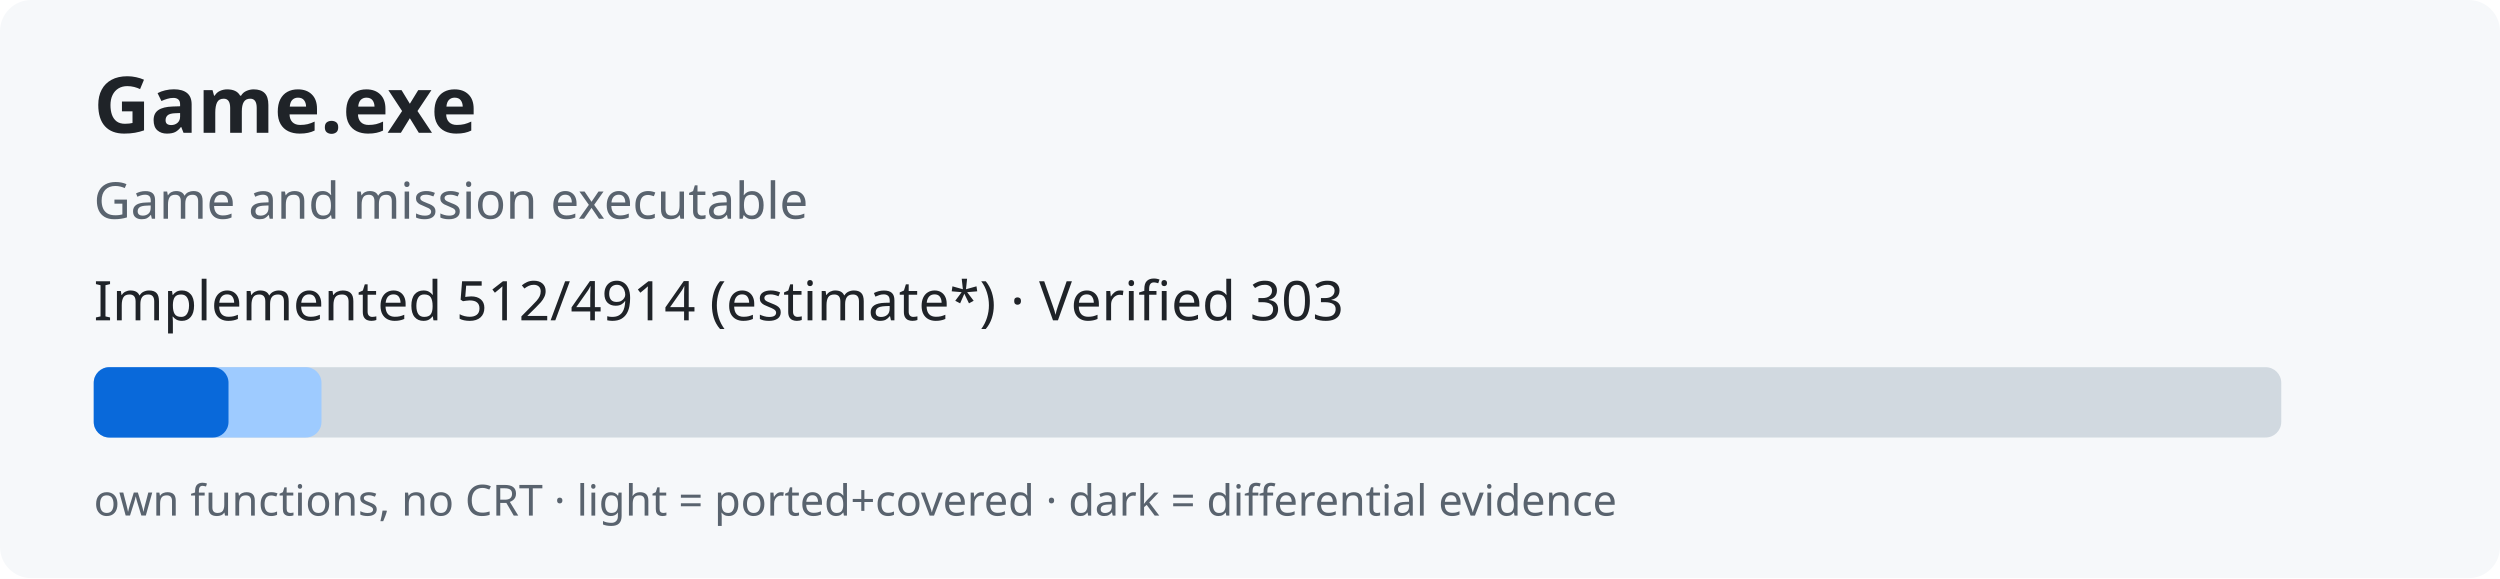
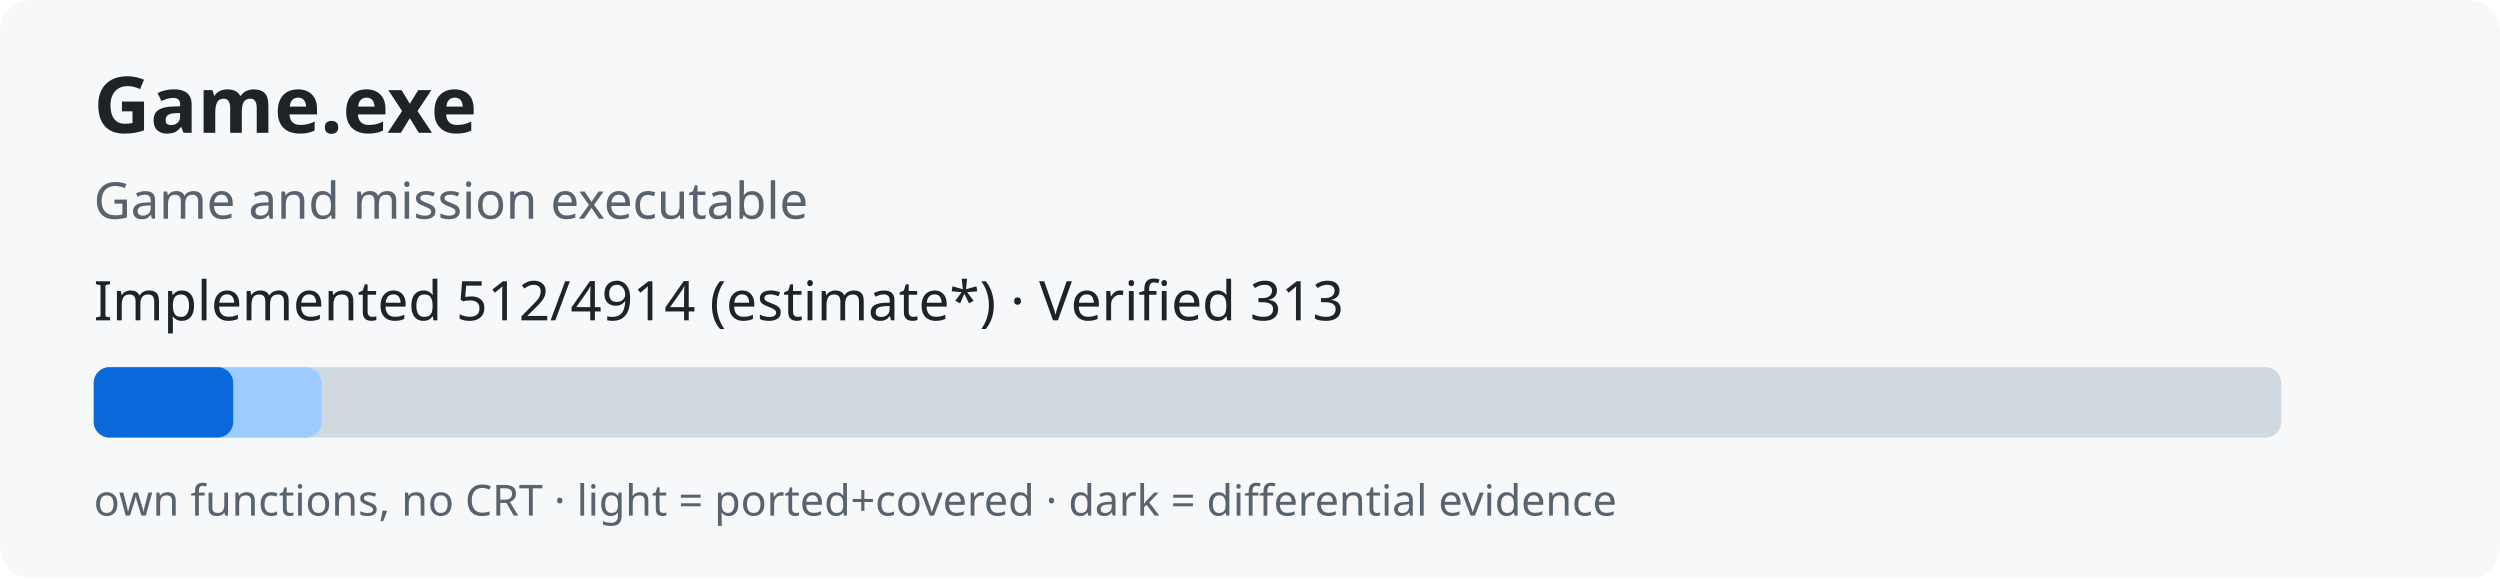
<svg xmlns="http://www.w3.org/2000/svg" width="640" height="148" role="img">
  <rect width="640" height="148" rx="8" fill="#f6f8fa" />
  <text x="24" y="34" font-family="sans-serif" font-size="20" font-weight="bold" fill="#1f2328">Game.exe</text>
  <text x="24" y="56" font-family="sans-serif" font-size="13" fill="#59636e">Game and mission executable</text>
-   <text x="24" y="82" font-family="sans-serif" font-size="14" fill="#1f2328">Implemented 512/4914 (estimate*) · Verified 303</text>
+   <text x="24" y="82" font-family="sans-serif" font-size="14" fill="#1f2328">Implemented 512/4914 (estimate*) · Verified 313</text>
  <rect x="24" y="94" width="560" height="18" rx="4" fill="#d1d9e0" />
  <rect x="24" y="94" width="58.3" height="18" rx="4" fill="#9ecbff" />
-   <rect x="24" y="94" width="34.5" height="18" rx="4" fill="#0969da" />
+   <rect x="24" y="94" width="35.7" height="18" rx="4" fill="#0969da" />
  <text x="24" y="132" font-family="sans-serif" font-size="11" fill="#59636e">own functions, no CRT · light = ported+covered · dark = differential evidence</text>
</svg>
